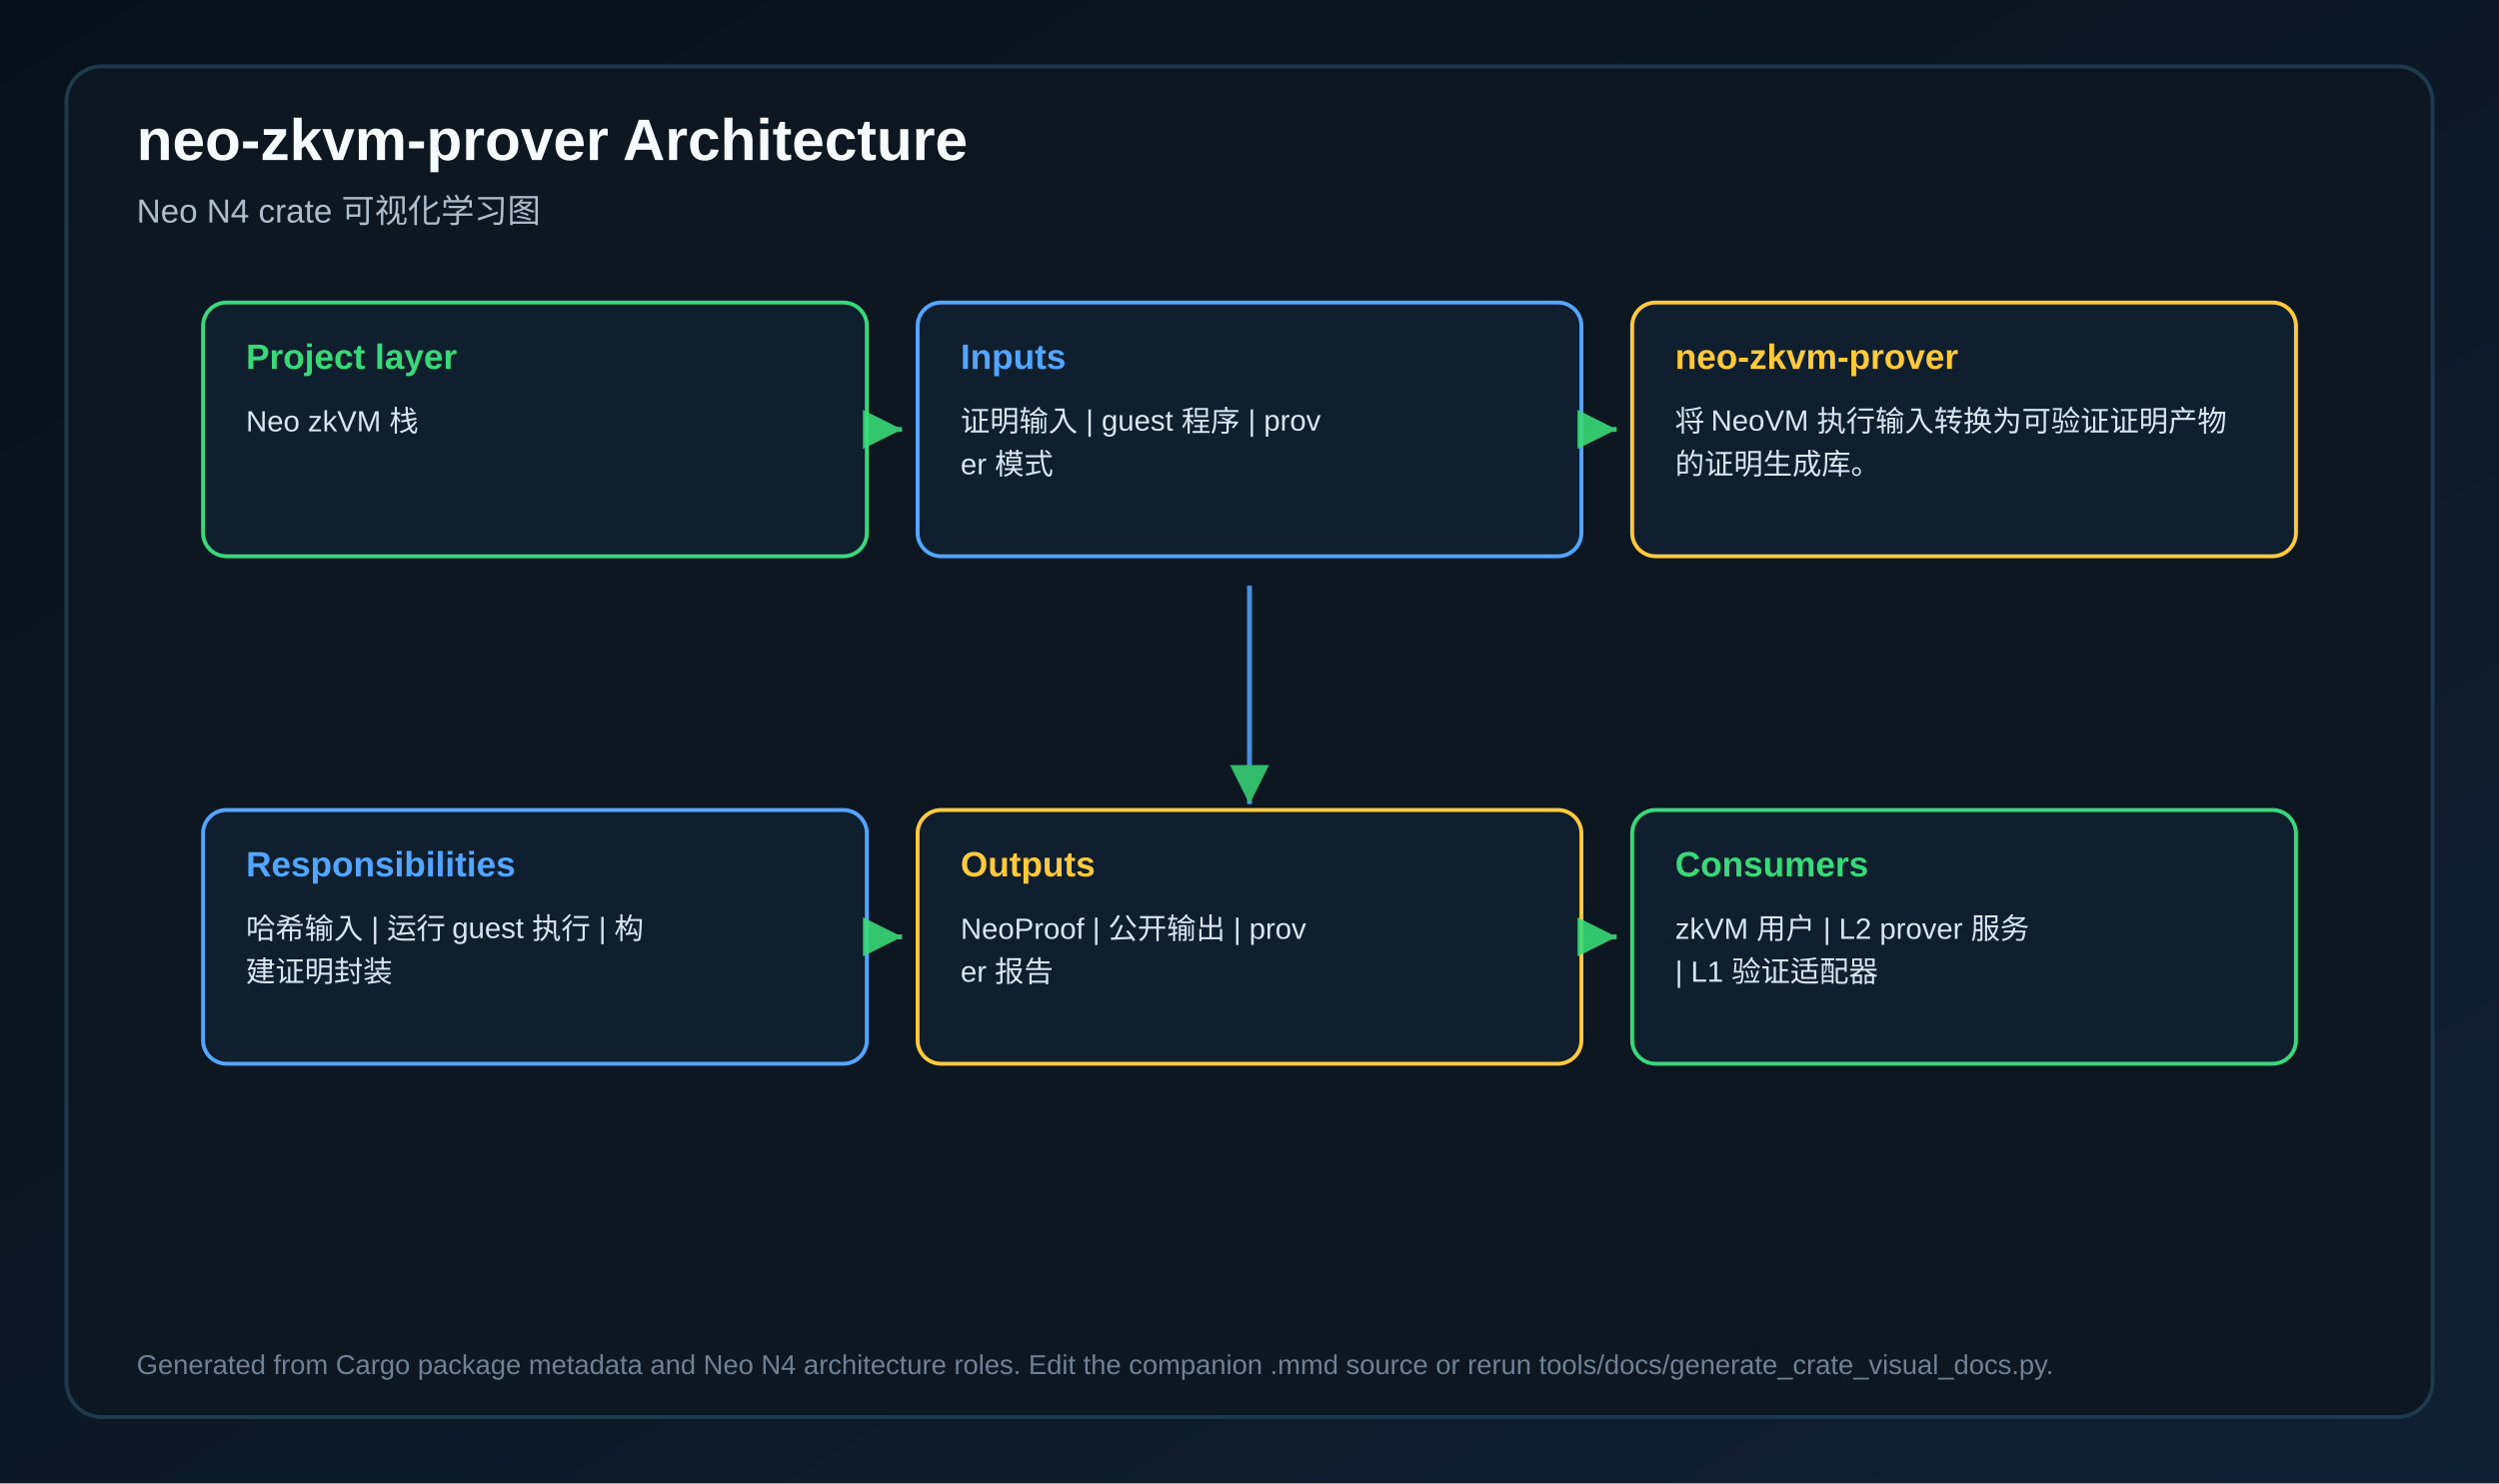
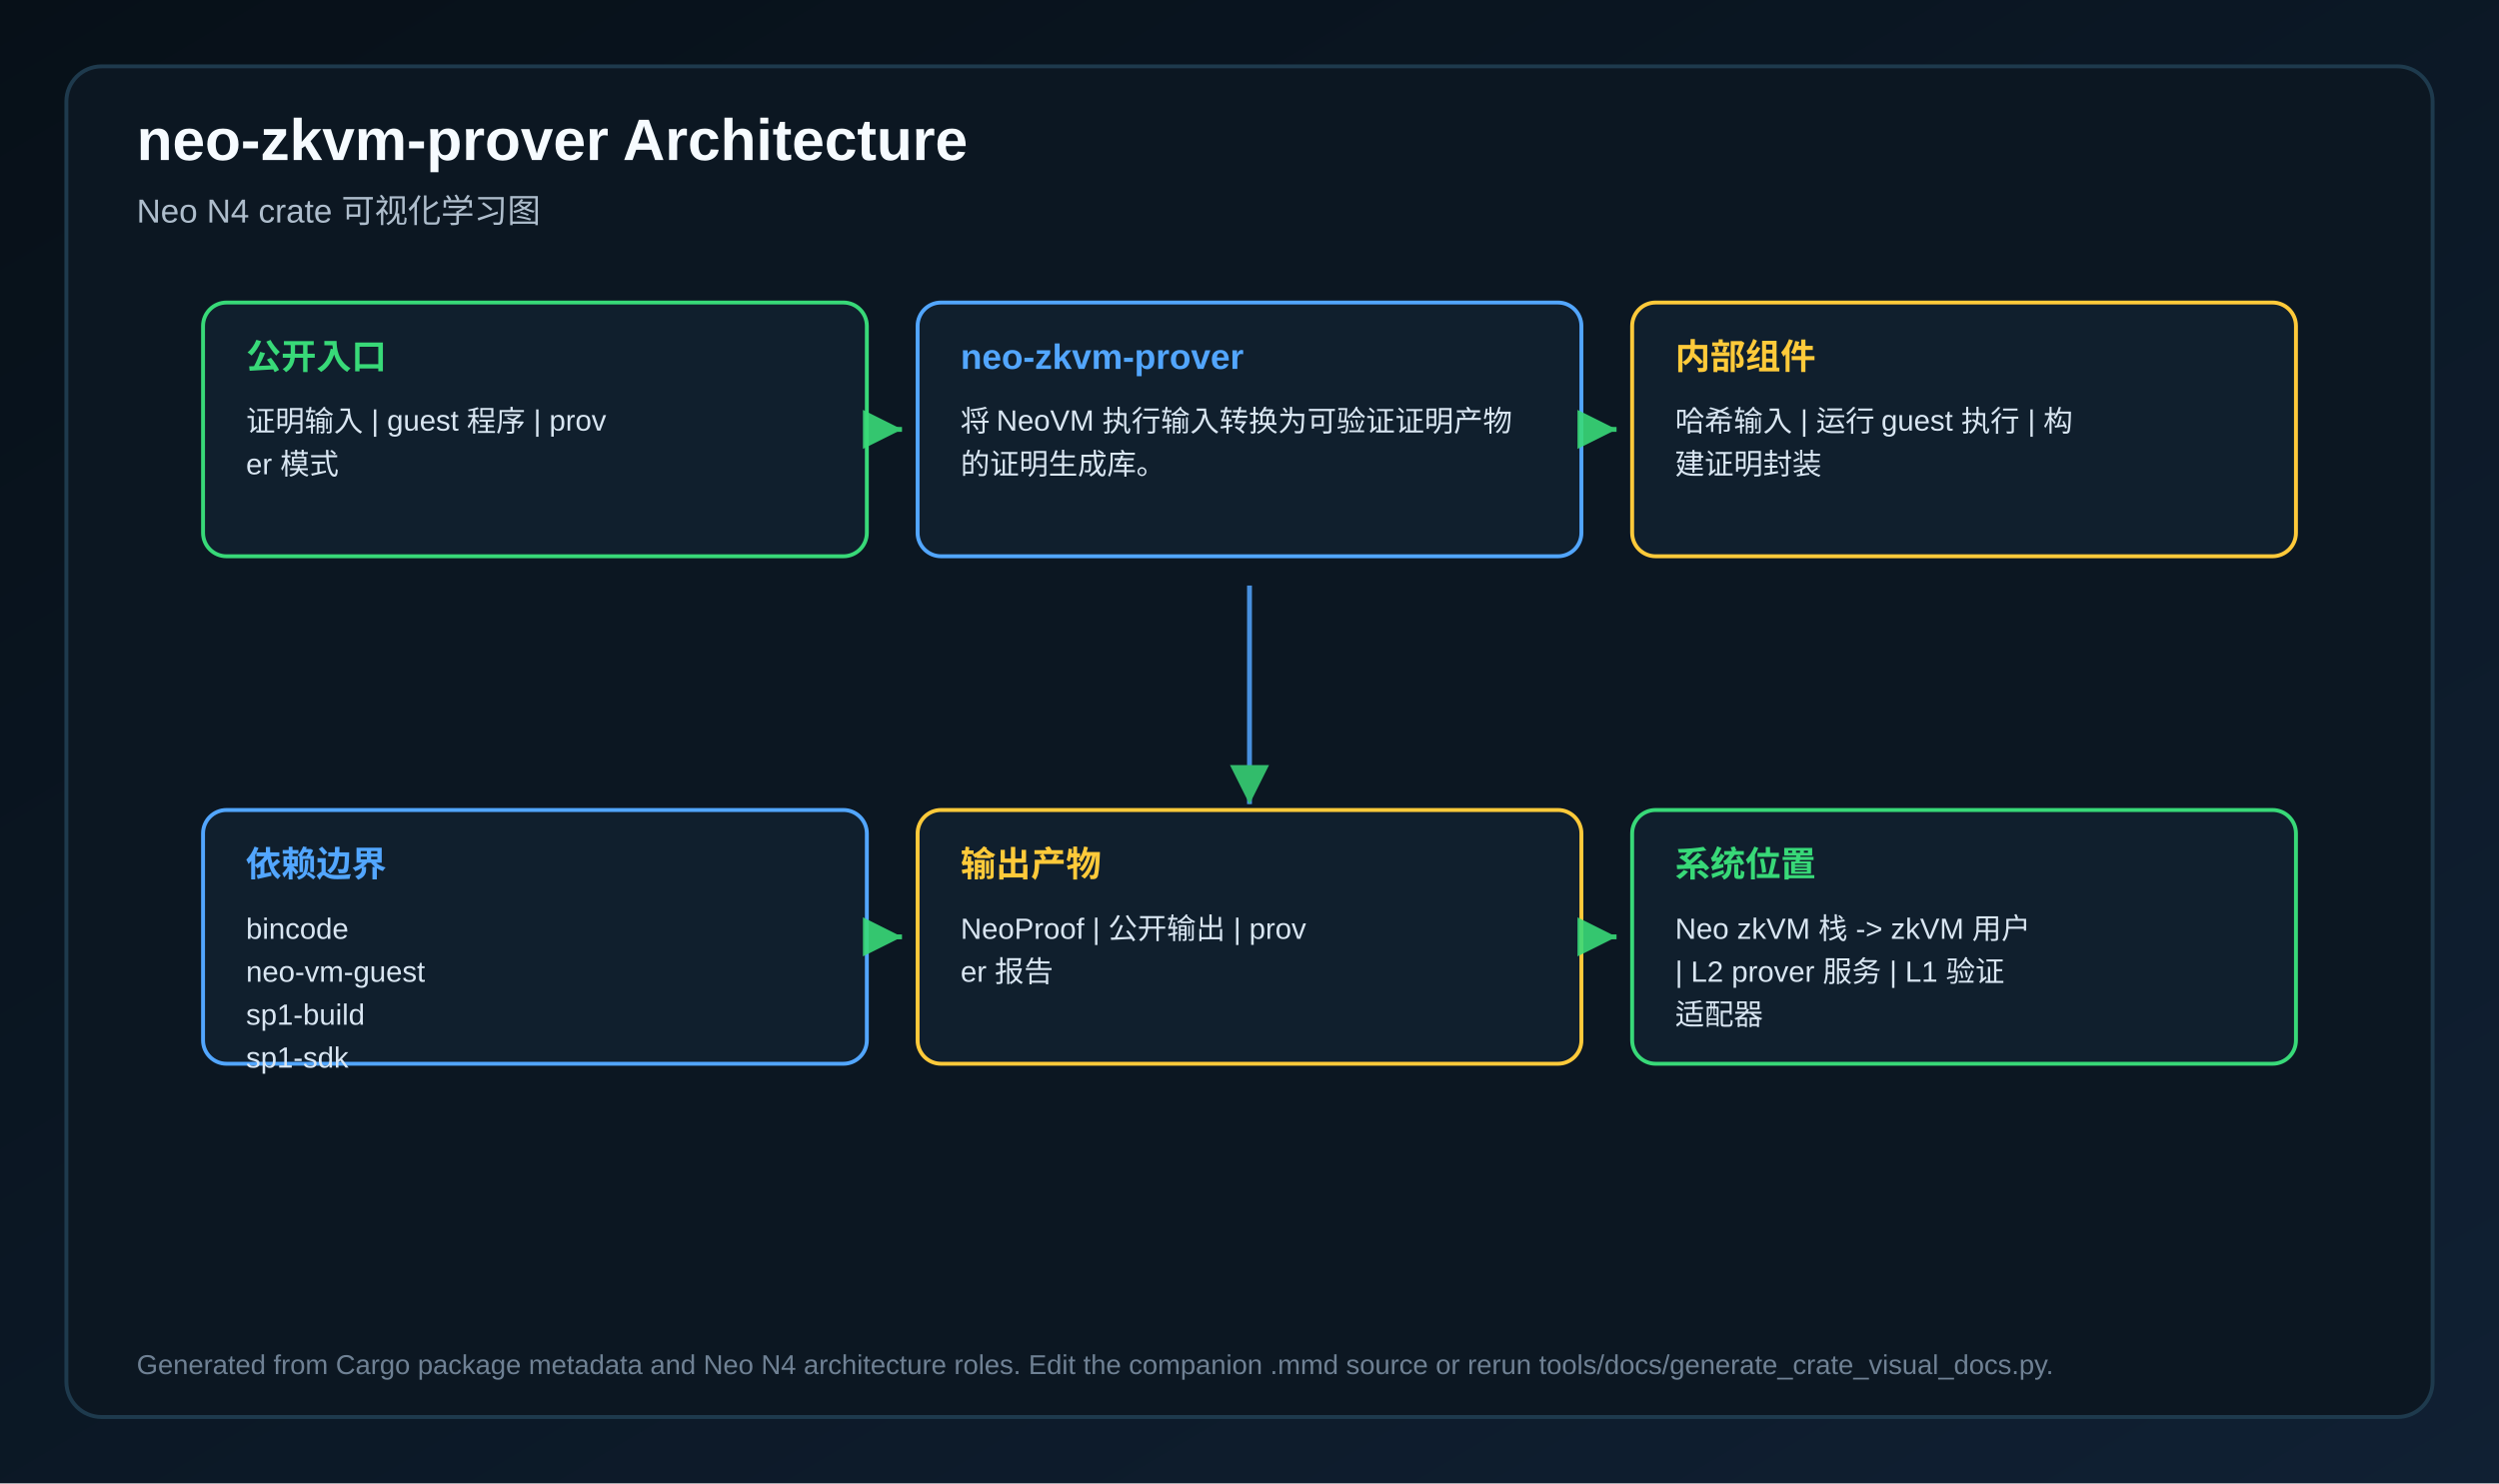
<svg xmlns="http://www.w3.org/2000/svg" width="1280" height="760" viewBox="0 0 1280 760" role="img" aria-label="neo-zkvm-prover Architecture">
  <defs>
    <linearGradient id="bg" x1="0" x2="1" y1="0" y2="1">
      <stop offset="0" stop-color="#071018" />
      <stop offset="1" stop-color="#102033" />
    </linearGradient>
    <marker id="arrow" markerWidth="12" markerHeight="12" refX="10" refY="6" orient="auto">
      <path d="M2,2 L10,6 L2,10 Z" fill="#38d978" />
    </marker>
  </defs>
  <rect x="0" y="0" width="1280" height="760" fill="url(#bg)" />
  <rect x="34" y="34" width="1212" height="692" rx="18" fill="#0c1722" stroke="#1e3a4d" stroke-width="2" />
  <text x="70" y="82" fill="#f6fbff" font-size="30" font-family="Segoe UI, Arial, sans-serif" font-weight="700">neo-zkvm-prover Architecture</text>
  <text x="70" y="114" fill="#aebdcc" font-size="17" font-family="Segoe UI, Arial, sans-serif">Neo N4 crate 可视化学习图</text>
  <rect x="104" y="155" width="340" height="130" rx="12" fill="#101f2d" stroke="#38d978" stroke-width="2" />
-   <text x="126" y="189" fill="#38d978" font-size="18" font-family="Segoe UI, Arial, sans-serif" font-weight="700">Project layer</text>
-   <text x="126" y="221" fill="#d9e6f2" font-size="15" font-family="Segoe UI, Arial, sans-serif">Neo zkVM 栈</text>
+   <text x="126" y="189" fill="#38d978" font-size="18" font-family="Segoe UI, Arial, sans-serif" font-weight="700">公开入口</text>
+   <text x="126" y="221" fill="#d9e6f2" font-size="15" font-family="Segoe UI, Arial, sans-serif">证明输入 | guest 程序 | prov</text>
+   <text x="126" y="243" fill="#d9e6f2" font-size="15" font-family="Segoe UI, Arial, sans-serif">er 模式</text>
  <rect x="470" y="155" width="340" height="130" rx="12" fill="#101f2d" stroke="#52a6ff" stroke-width="2" />
-   <text x="492" y="189" fill="#52a6ff" font-size="18" font-family="Segoe UI, Arial, sans-serif" font-weight="700">Inputs</text>
-   <text x="492" y="221" fill="#d9e6f2" font-size="15" font-family="Segoe UI, Arial, sans-serif">证明输入 | guest 程序 | prov</text>
-   <text x="492" y="243" fill="#d9e6f2" font-size="15" font-family="Segoe UI, Arial, sans-serif">er 模式</text>
+   <text x="492" y="189" fill="#52a6ff" font-size="18" font-family="Segoe UI, Arial, sans-serif" font-weight="700">neo-zkvm-prover</text>
+   <text x="492" y="221" fill="#d9e6f2" font-size="15" font-family="Segoe UI, Arial, sans-serif">将 NeoVM 执行输入转换为可验证证明产物</text>
+   <text x="492" y="243" fill="#d9e6f2" font-size="15" font-family="Segoe UI, Arial, sans-serif">的证明生成库。</text>
  <line x1="452" y1="220" x2="462" y2="220" stroke="#38d978" stroke-width="2.5" marker-end="url(#arrow)" opacity="0.9" />
  <rect x="836" y="155" width="340" height="130" rx="12" fill="#101f2d" stroke="#ffca3a" stroke-width="2" />
-   <text x="858" y="189" fill="#ffca3a" font-size="18" font-family="Segoe UI, Arial, sans-serif" font-weight="700">neo-zkvm-prover</text>
-   <text x="858" y="221" fill="#d9e6f2" font-size="15" font-family="Segoe UI, Arial, sans-serif">将 NeoVM 执行输入转换为可验证证明产物</text>
-   <text x="858" y="243" fill="#d9e6f2" font-size="15" font-family="Segoe UI, Arial, sans-serif">的证明生成库。</text>
+   <text x="858" y="189" fill="#ffca3a" font-size="18" font-family="Segoe UI, Arial, sans-serif" font-weight="700">内部组件</text>
+   <text x="858" y="221" fill="#d9e6f2" font-size="15" font-family="Segoe UI, Arial, sans-serif">哈希输入 | 运行 guest 执行 | 构</text>
+   <text x="858" y="243" fill="#d9e6f2" font-size="15" font-family="Segoe UI, Arial, sans-serif">建证明封装</text>
  <line x1="818" y1="220" x2="828" y2="220" stroke="#38d978" stroke-width="2.5" marker-end="url(#arrow)" opacity="0.9" />
  <rect x="104" y="415" width="340" height="130" rx="12" fill="#101f2d" stroke="#52a6ff" stroke-width="2" />
-   <text x="126" y="449" fill="#52a6ff" font-size="18" font-family="Segoe UI, Arial, sans-serif" font-weight="700">Responsibilities</text>
-   <text x="126" y="481" fill="#d9e6f2" font-size="15" font-family="Segoe UI, Arial, sans-serif">哈希输入 | 运行 guest 执行 | 构</text>
-   <text x="126" y="503" fill="#d9e6f2" font-size="15" font-family="Segoe UI, Arial, sans-serif">建证明封装</text>
+   <text x="126" y="449" fill="#52a6ff" font-size="18" font-family="Segoe UI, Arial, sans-serif" font-weight="700">依赖边界</text>
+   <text x="126" y="481" fill="#d9e6f2" font-size="15" font-family="Segoe UI, Arial, sans-serif">bincode</text>
+   <text x="126" y="503" fill="#d9e6f2" font-size="15" font-family="Segoe UI, Arial, sans-serif">neo-vm-guest</text>
+   <text x="126" y="525" fill="#d9e6f2" font-size="15" font-family="Segoe UI, Arial, sans-serif">sp1-build</text>
+   <text x="126" y="547" fill="#d9e6f2" font-size="15" font-family="Segoe UI, Arial, sans-serif">sp1-sdk</text>
  <rect x="470" y="415" width="340" height="130" rx="12" fill="#101f2d" stroke="#ffca3a" stroke-width="2" />
-   <text x="492" y="449" fill="#ffca3a" font-size="18" font-family="Segoe UI, Arial, sans-serif" font-weight="700">Outputs</text>
+   <text x="492" y="449" fill="#ffca3a" font-size="18" font-family="Segoe UI, Arial, sans-serif" font-weight="700">输出产物</text>
  <text x="492" y="481" fill="#d9e6f2" font-size="15" font-family="Segoe UI, Arial, sans-serif">NeoProof | 公开输出 | prov</text>
  <text x="492" y="503" fill="#d9e6f2" font-size="15" font-family="Segoe UI, Arial, sans-serif">er 报告</text>
  <line x1="452" y1="480" x2="462" y2="480" stroke="#38d978" stroke-width="2.5" marker-end="url(#arrow)" opacity="0.9" />
  <rect x="836" y="415" width="340" height="130" rx="12" fill="#101f2d" stroke="#38d978" stroke-width="2" />
-   <text x="858" y="449" fill="#38d978" font-size="18" font-family="Segoe UI, Arial, sans-serif" font-weight="700">Consumers</text>
-   <text x="858" y="481" fill="#d9e6f2" font-size="15" font-family="Segoe UI, Arial, sans-serif">zkVM 用户 | L2 prover 服务</text>
-   <text x="858" y="503" fill="#d9e6f2" font-size="15" font-family="Segoe UI, Arial, sans-serif"> | L1 验证适配器</text>
+   <text x="858" y="449" fill="#38d978" font-size="18" font-family="Segoe UI, Arial, sans-serif" font-weight="700">系统位置</text>
+   <text x="858" y="481" fill="#d9e6f2" font-size="15" font-family="Segoe UI, Arial, sans-serif">Neo zkVM 栈 -&gt; zkVM 用户 </text>
+   <text x="858" y="503" fill="#d9e6f2" font-size="15" font-family="Segoe UI, Arial, sans-serif">| L2 prover 服务 | L1 验证</text>
+   <text x="858" y="525" fill="#d9e6f2" font-size="15" font-family="Segoe UI, Arial, sans-serif">适配器</text>
  <line x1="818" y1="480" x2="828" y2="480" stroke="#38d978" stroke-width="2.5" marker-end="url(#arrow)" opacity="0.9" />
  <path d="M640 300 C640 350 640 370 640 412" stroke="#52a6ff" stroke-width="2.5" fill="none" marker-end="url(#arrow)" opacity="0.85" />
  <text x="70" y="704" fill="#6f8194" font-size="14" font-family="Segoe UI, Arial, sans-serif">Generated from Cargo package metadata and Neo N4 architecture roles. Edit the companion .mmd source or rerun tools/docs/generate_crate_visual_docs.py.</text>
</svg>
